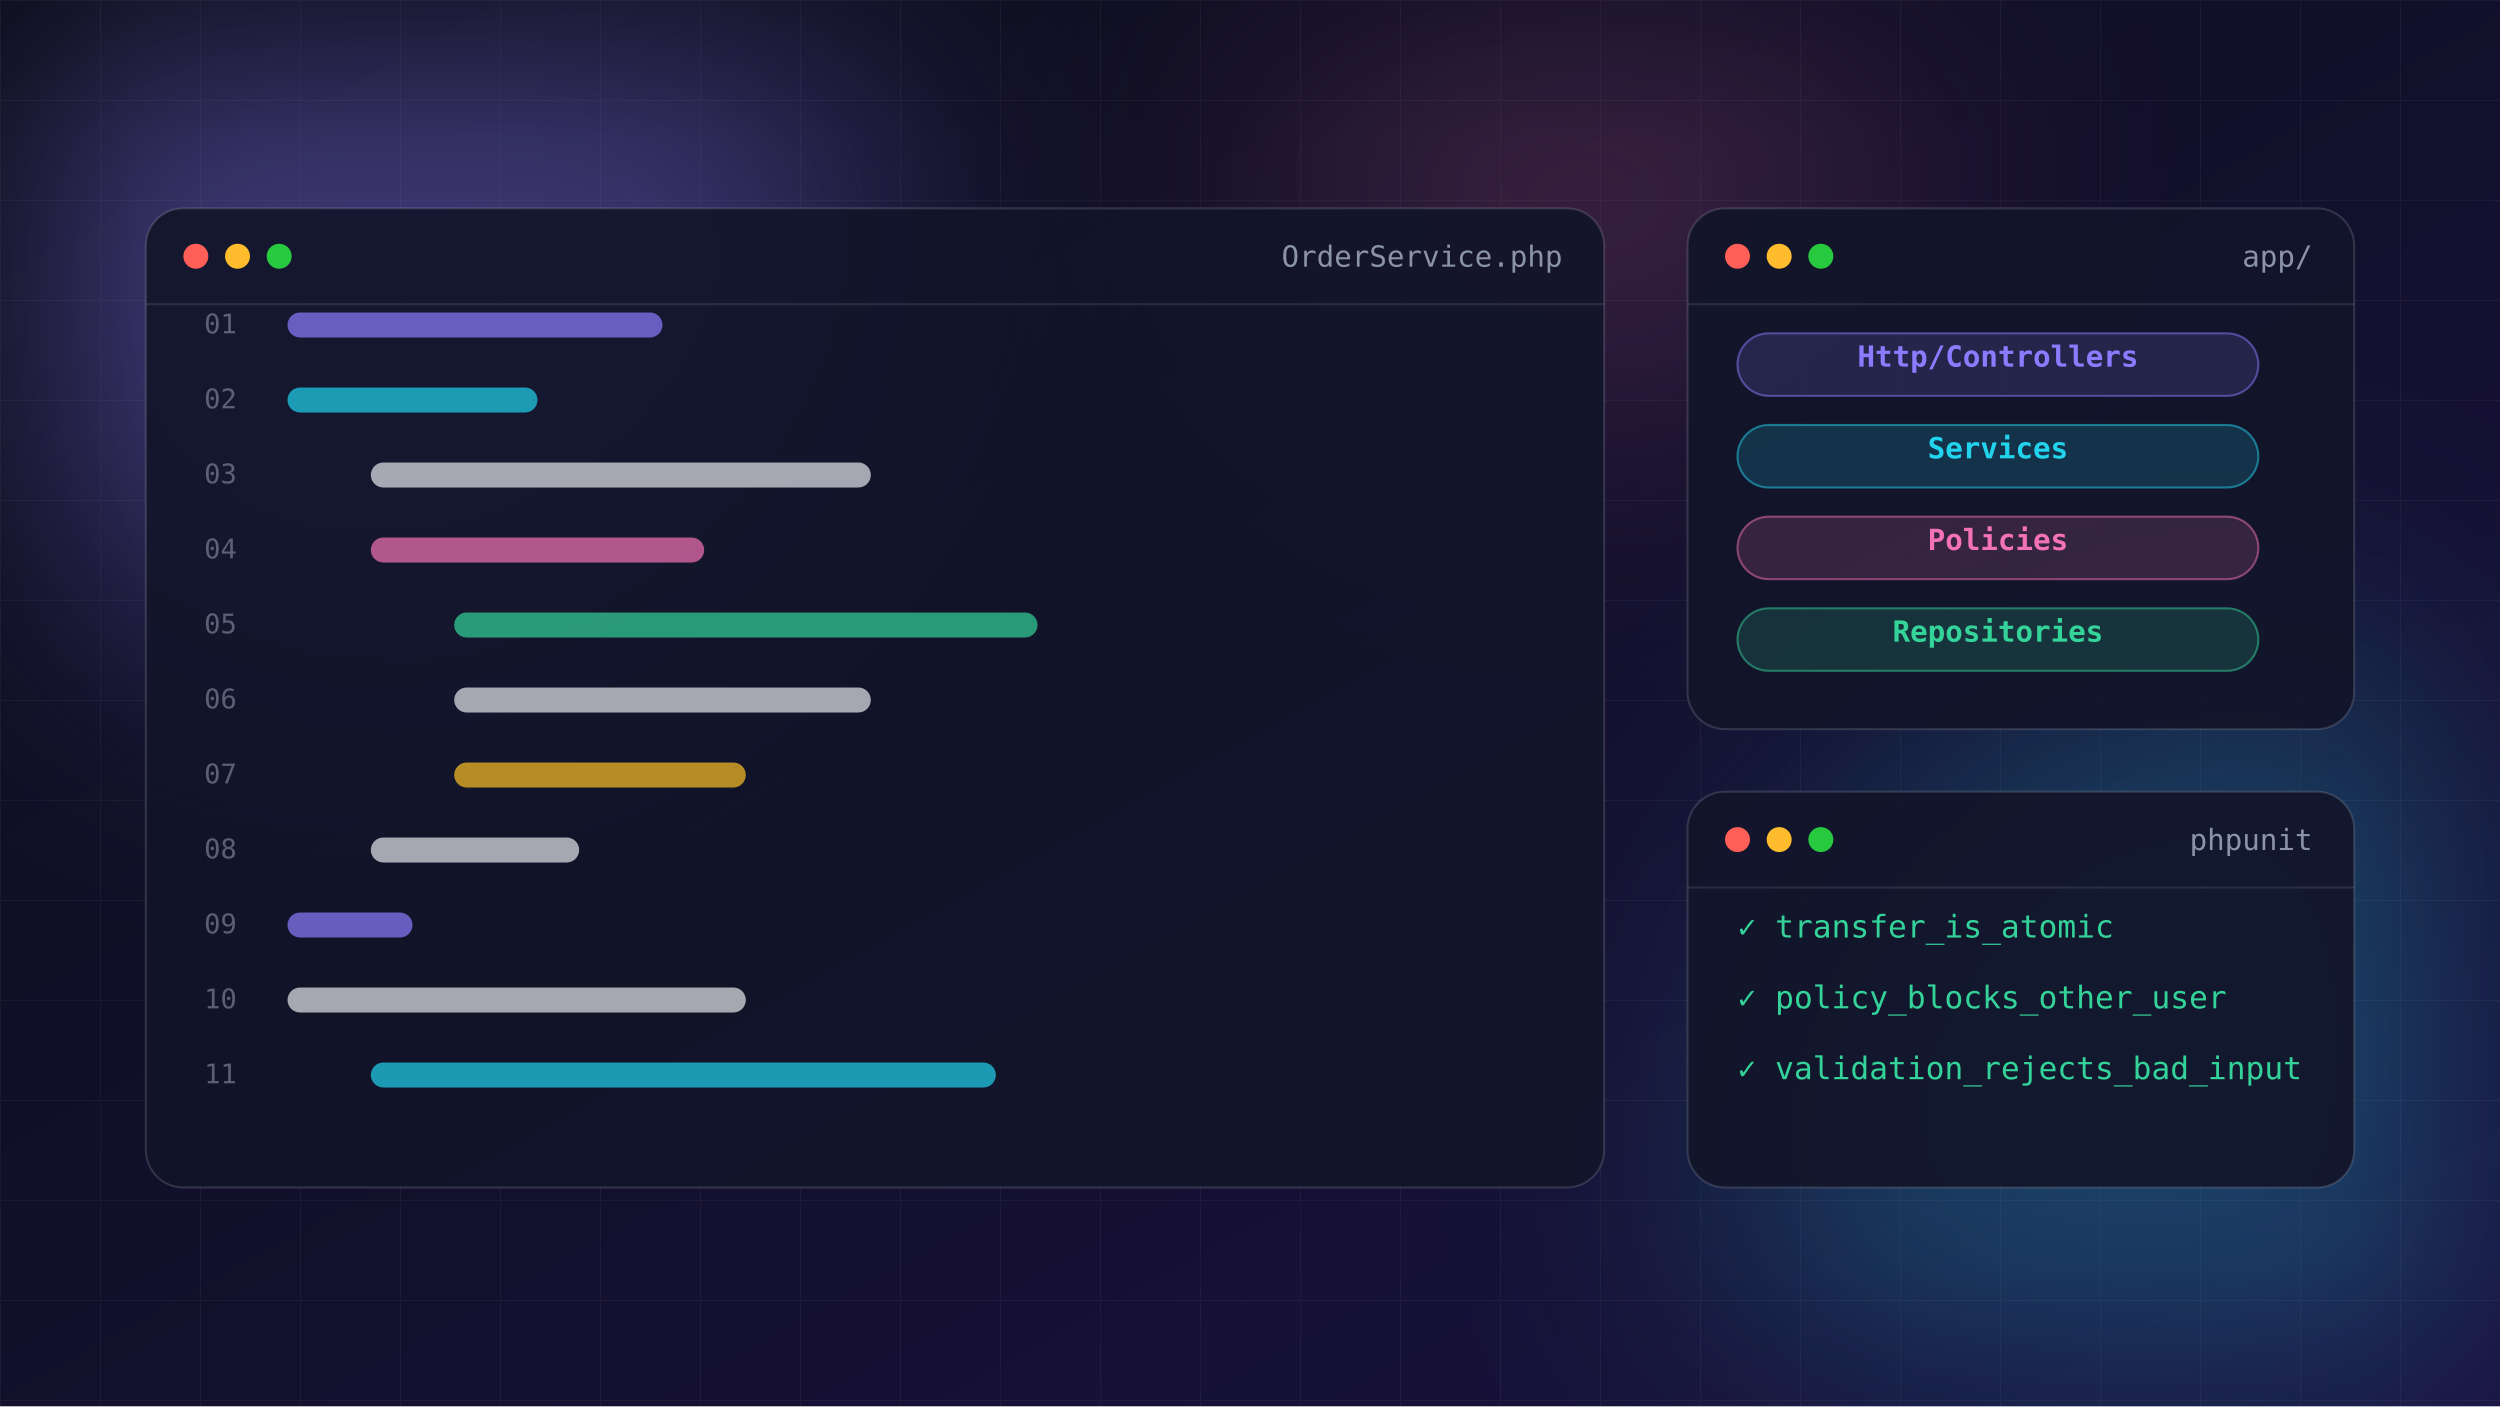
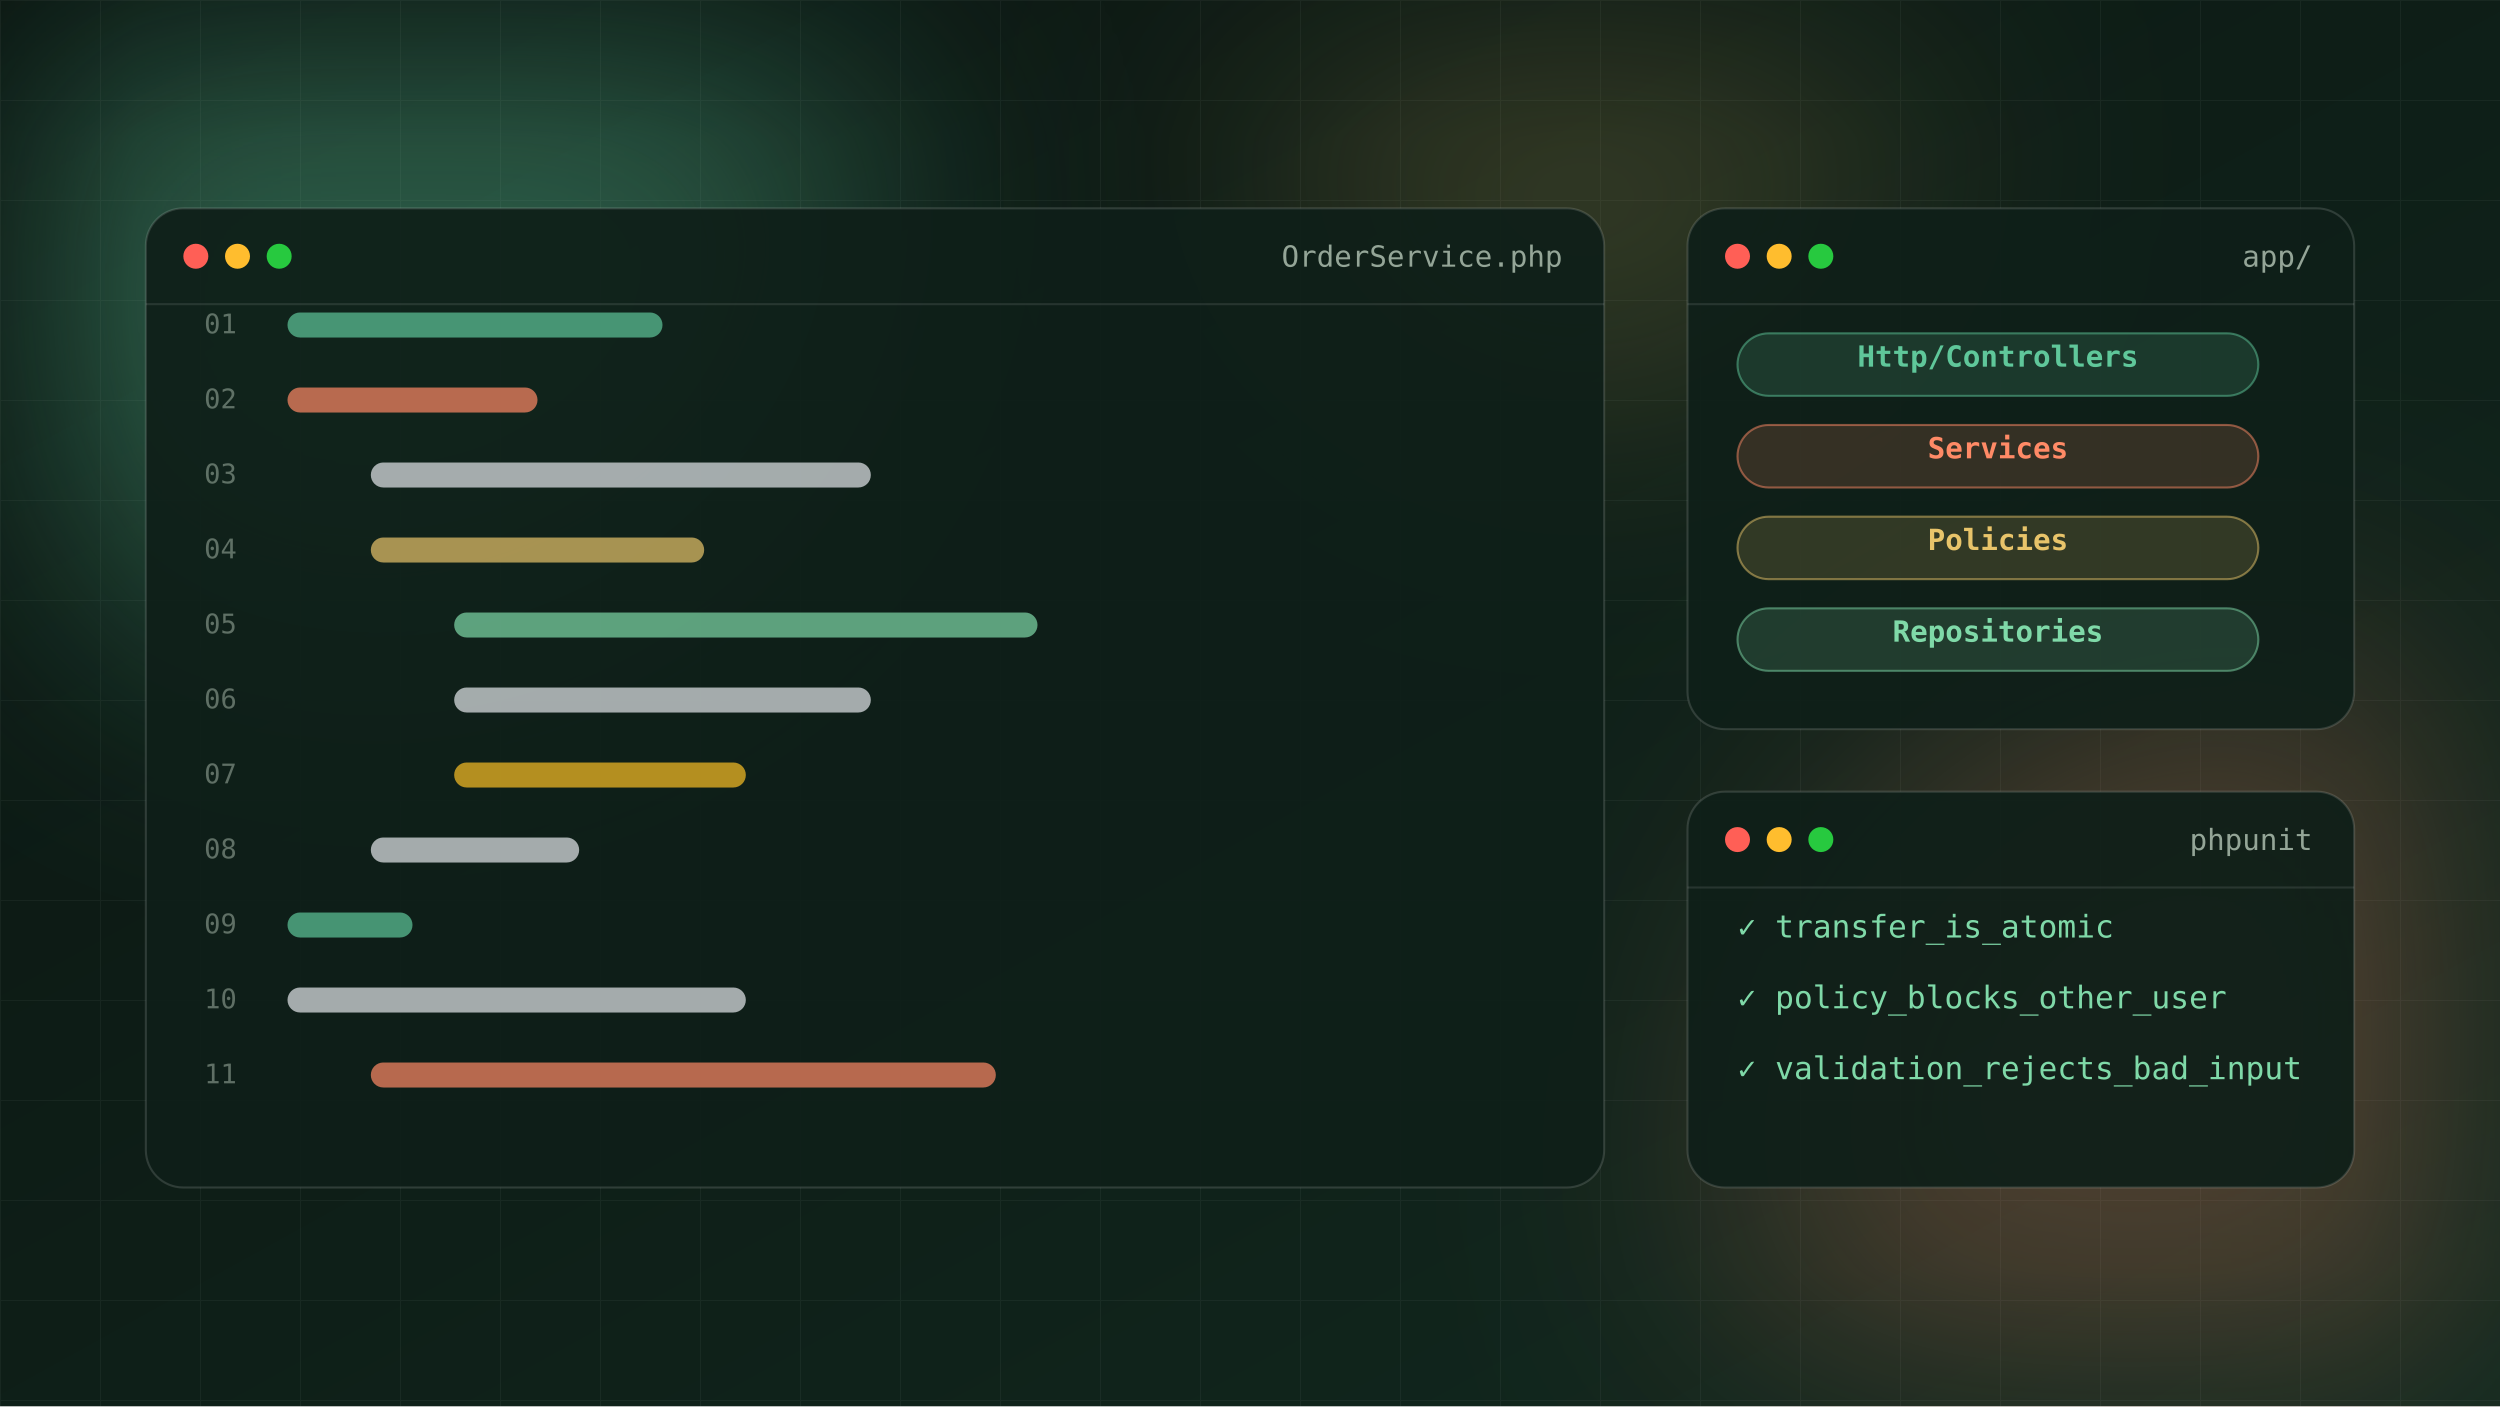
<svg xmlns="http://www.w3.org/2000/svg" viewBox="0 0 1200 675" width="1200" height="675" role="img">
  <defs>
    <linearGradient id="bg6" x1="0" y1="0" x2="1" y2="1">
-       <stop offset="0" stop-color="#0B0D18" />
-       <stop offset="1" stop-color="#1A1240" />
+       <stop offset="0" stop-color="#0a1410" />
+       <stop offset="1" stop-color="#12291f" />
    </linearGradient>
    <linearGradient id="gr6" x1="0" y1="0" x2="1" y2="0">
-       <stop offset="0" stop-color="#8B7CFF" />
-       <stop offset="0.55" stop-color="#22D3EE" />
-       <stop offset="1" stop-color="#F472B6" />
+       <stop offset="0" stop-color="#5fc79a" />
+       <stop offset="0.55" stop-color="#ff8a66" />
+       <stop offset="1" stop-color="#e8c46a" />
    </linearGradient>
    <filter id="bl6" x="-50%" y="-50%" width="200%" height="200%">
      <feGaussianBlur stdDeviation="70" />
    </filter>
    <pattern id="gd6" width="48" height="48" patternUnits="userSpaceOnUse">
      <path d="M48 0H0V48" fill="none" stroke="#fff" stroke-opacity="0.045" />
    </pattern>
  </defs>
  <rect width="1200" height="675" fill="url(#bg6)" />
  <rect width="1200" height="675" fill="url(#gd6)" />
-   <circle cx="180" cy="80" r="230" fill="#8B7CFF" opacity="0.38" filter="url(#bl6)" />
-   <circle cx="1080" cy="560" r="240" fill="#22D3EE" opacity="0.25" filter="url(#bl6)" />
-   <circle cx="760" cy="40" r="150" fill="#F472B6" opacity="0.2" filter="url(#bl6)" />
-   <rect x="70" y="100" width="700" height="470" rx="18" fill="#12152A" fill-opacity="0.92" stroke="#fff" stroke-opacity="0.14" />
+   <circle cx="180" cy="80" r="230" fill="#5fc79a" opacity="0.38" filter="url(#bl6)" />
+   <circle cx="1080" cy="560" r="240" fill="#ff8a66" opacity="0.25" filter="url(#bl6)" />
+   <circle cx="760" cy="40" r="150" fill="#e8c46a" opacity="0.2" filter="url(#bl6)" />
+   <rect x="70" y="100" width="700" height="470" rx="18" fill="#0f1f18" fill-opacity="0.92" stroke="#fff" stroke-opacity="0.14" />
  <path d="M70 146H770" stroke="#fff" stroke-opacity="0.1" />
  <circle cx="94" cy="123" r="6" fill="#FF5F56" />
  <circle cx="114" cy="123" r="6" fill="#FFBD2E" />
  <circle cx="134" cy="123" r="6" fill="#27C93F" />
-   <text x="750" y="128" font-family="ui-monospace, SFMono-Regular, Menlo, Consolas, monospace" font-size="14" font-weight="500" fill="#8B93A7" text-anchor="end" opacity="1">OrderService.php</text>
-   <text x="98" y="160" font-family="ui-monospace, SFMono-Regular, Menlo, Consolas, monospace" font-size="13" font-weight="500" fill="#8B93A7" text-anchor="start" opacity="0.6">01</text>
-   <rect x="138" y="150" width="180" height="12" rx="6.0" fill="#8B7CFF" fill-opacity="0.7" />
-   <text x="98" y="196" font-family="ui-monospace, SFMono-Regular, Menlo, Consolas, monospace" font-size="13" font-weight="500" fill="#8B93A7" text-anchor="start" opacity="0.6">02</text>
-   <rect x="138" y="186" width="120" height="12" rx="6.0" fill="#22D3EE" fill-opacity="0.7" />
-   <text x="98" y="232" font-family="ui-monospace, SFMono-Regular, Menlo, Consolas, monospace" font-size="13" font-weight="500" fill="#8B93A7" text-anchor="start" opacity="0.6">03</text>
+   <text x="750" y="128" font-family="ui-monospace, SFMono-Regular, Menlo, Consolas, monospace" font-size="14" font-weight="500" fill="#94a597" text-anchor="end" opacity="1">OrderService.php</text>
+   <text x="98" y="160" font-family="ui-monospace, SFMono-Regular, Menlo, Consolas, monospace" font-size="13" font-weight="500" fill="#94a597" text-anchor="start" opacity="0.6">01</text>
+   <rect x="138" y="150" width="180" height="12" rx="6.0" fill="#5fc79a" fill-opacity="0.7" />
+   <text x="98" y="196" font-family="ui-monospace, SFMono-Regular, Menlo, Consolas, monospace" font-size="13" font-weight="500" fill="#94a597" text-anchor="start" opacity="0.6">02</text>
+   <rect x="138" y="186" width="120" height="12" rx="6.0" fill="#ff8a66" fill-opacity="0.7" />
+   <text x="98" y="232" font-family="ui-monospace, SFMono-Regular, Menlo, Consolas, monospace" font-size="13" font-weight="500" fill="#94a597" text-anchor="start" opacity="0.6">03</text>
  <rect x="178" y="222" width="240" height="12" rx="6.0" fill="#E5E7EB" fill-opacity="0.7" />
-   <text x="98" y="268" font-family="ui-monospace, SFMono-Regular, Menlo, Consolas, monospace" font-size="13" font-weight="500" fill="#8B93A7" text-anchor="start" opacity="0.6">04</text>
-   <rect x="178" y="258" width="160" height="12" rx="6.0" fill="#F472B6" fill-opacity="0.7" />
-   <text x="98" y="304" font-family="ui-monospace, SFMono-Regular, Menlo, Consolas, monospace" font-size="13" font-weight="500" fill="#8B93A7" text-anchor="start" opacity="0.6">05</text>
-   <rect x="218" y="294" width="280" height="12" rx="6.0" fill="#34D399" fill-opacity="0.7" />
-   <text x="98" y="340" font-family="ui-monospace, SFMono-Regular, Menlo, Consolas, monospace" font-size="13" font-weight="500" fill="#8B93A7" text-anchor="start" opacity="0.6">06</text>
+   <text x="98" y="268" font-family="ui-monospace, SFMono-Regular, Menlo, Consolas, monospace" font-size="13" font-weight="500" fill="#94a597" text-anchor="start" opacity="0.6">04</text>
+   <rect x="178" y="258" width="160" height="12" rx="6.0" fill="#e8c46a" fill-opacity="0.7" />
+   <text x="98" y="304" font-family="ui-monospace, SFMono-Regular, Menlo, Consolas, monospace" font-size="13" font-weight="500" fill="#94a597" text-anchor="start" opacity="0.6">05</text>
+   <rect x="218" y="294" width="280" height="12" rx="6.0" fill="#7fd9a8" fill-opacity="0.7" />
+   <text x="98" y="340" font-family="ui-monospace, SFMono-Regular, Menlo, Consolas, monospace" font-size="13" font-weight="500" fill="#94a597" text-anchor="start" opacity="0.6">06</text>
  <rect x="218" y="330" width="200" height="12" rx="6.0" fill="#E5E7EB" fill-opacity="0.7" />
-   <text x="98" y="376" font-family="ui-monospace, SFMono-Regular, Menlo, Consolas, monospace" font-size="13" font-weight="500" fill="#8B93A7" text-anchor="start" opacity="0.6">07</text>
+   <text x="98" y="376" font-family="ui-monospace, SFMono-Regular, Menlo, Consolas, monospace" font-size="13" font-weight="500" fill="#94a597" text-anchor="start" opacity="0.6">07</text>
  <rect x="218" y="366" width="140" height="12" rx="6.0" fill="#FBBF24" fill-opacity="0.7" />
-   <text x="98" y="412" font-family="ui-monospace, SFMono-Regular, Menlo, Consolas, monospace" font-size="13" font-weight="500" fill="#8B93A7" text-anchor="start" opacity="0.6">08</text>
+   <text x="98" y="412" font-family="ui-monospace, SFMono-Regular, Menlo, Consolas, monospace" font-size="13" font-weight="500" fill="#94a597" text-anchor="start" opacity="0.6">08</text>
  <rect x="178" y="402" width="100" height="12" rx="6.0" fill="#E5E7EB" fill-opacity="0.7" />
-   <text x="98" y="448" font-family="ui-monospace, SFMono-Regular, Menlo, Consolas, monospace" font-size="13" font-weight="500" fill="#8B93A7" text-anchor="start" opacity="0.6">09</text>
-   <rect x="138" y="438" width="60" height="12" rx="6.0" fill="#8B7CFF" fill-opacity="0.7" />
-   <text x="98" y="484" font-family="ui-monospace, SFMono-Regular, Menlo, Consolas, monospace" font-size="13" font-weight="500" fill="#8B93A7" text-anchor="start" opacity="0.6">10</text>
+   <text x="98" y="448" font-family="ui-monospace, SFMono-Regular, Menlo, Consolas, monospace" font-size="13" font-weight="500" fill="#94a597" text-anchor="start" opacity="0.6">09</text>
+   <rect x="138" y="438" width="60" height="12" rx="6.0" fill="#5fc79a" fill-opacity="0.7" />
+   <text x="98" y="484" font-family="ui-monospace, SFMono-Regular, Menlo, Consolas, monospace" font-size="13" font-weight="500" fill="#94a597" text-anchor="start" opacity="0.6">10</text>
  <rect x="138" y="474" width="220" height="12" rx="6.0" fill="#E5E7EB" fill-opacity="0.7" />
-   <text x="98" y="520" font-family="ui-monospace, SFMono-Regular, Menlo, Consolas, monospace" font-size="13" font-weight="500" fill="#8B93A7" text-anchor="start" opacity="0.6">11</text>
-   <rect x="178" y="510" width="300" height="12" rx="6.0" fill="#22D3EE" fill-opacity="0.7" />
-   <rect x="810" y="100" width="320" height="250" rx="18" fill="#12152A" fill-opacity="0.92" stroke="#fff" stroke-opacity="0.14" />
+   <text x="98" y="520" font-family="ui-monospace, SFMono-Regular, Menlo, Consolas, monospace" font-size="13" font-weight="500" fill="#94a597" text-anchor="start" opacity="0.6">11</text>
+   <rect x="178" y="510" width="300" height="12" rx="6.0" fill="#ff8a66" fill-opacity="0.7" />
+   <rect x="810" y="100" width="320" height="250" rx="18" fill="#0f1f18" fill-opacity="0.92" stroke="#fff" stroke-opacity="0.14" />
  <path d="M810 146H1130" stroke="#fff" stroke-opacity="0.1" />
  <circle cx="834" cy="123" r="6" fill="#FF5F56" />
  <circle cx="854" cy="123" r="6" fill="#FFBD2E" />
  <circle cx="874" cy="123" r="6" fill="#27C93F" />
-   <text x="1110" y="128" font-family="ui-monospace, SFMono-Regular, Menlo, Consolas, monospace" font-size="14" font-weight="500" fill="#8B93A7" text-anchor="end" opacity="1">app/</text>
-   <rect x="834" y="160" width="250" height="30" rx="15.0" fill="#8B7CFF" fill-opacity="0.16" stroke="#8B7CFF" stroke-opacity="0.5" />
-   <text x="959.0" y="176" font-family="ui-monospace, SFMono-Regular, Menlo, Consolas, monospace" font-size="14" font-weight="600" fill="#8B7CFF" text-anchor="middle" opacity="1">Http/Controllers</text>
-   <rect x="834" y="204" width="250" height="30" rx="15.0" fill="#22D3EE" fill-opacity="0.16" stroke="#22D3EE" stroke-opacity="0.5" />
-   <text x="959.0" y="220" font-family="ui-monospace, SFMono-Regular, Menlo, Consolas, monospace" font-size="14" font-weight="600" fill="#22D3EE" text-anchor="middle" opacity="1">Services</text>
-   <rect x="834" y="248" width="250" height="30" rx="15.0" fill="#F472B6" fill-opacity="0.16" stroke="#F472B6" stroke-opacity="0.5" />
-   <text x="959.0" y="264" font-family="ui-monospace, SFMono-Regular, Menlo, Consolas, monospace" font-size="14" font-weight="600" fill="#F472B6" text-anchor="middle" opacity="1">Policies</text>
-   <rect x="834" y="292" width="250" height="30" rx="15.0" fill="#34D399" fill-opacity="0.16" stroke="#34D399" stroke-opacity="0.5" />
-   <text x="959.0" y="308" font-family="ui-monospace, SFMono-Regular, Menlo, Consolas, monospace" font-size="14" font-weight="600" fill="#34D399" text-anchor="middle" opacity="1">Repositories</text>
-   <rect x="810" y="380" width="320" height="190" rx="18" fill="#12152A" fill-opacity="0.92" stroke="#fff" stroke-opacity="0.14" />
+   <text x="1110" y="128" font-family="ui-monospace, SFMono-Regular, Menlo, Consolas, monospace" font-size="14" font-weight="500" fill="#94a597" text-anchor="end" opacity="1">app/</text>
+   <rect x="834" y="160" width="250" height="30" rx="15.0" fill="#5fc79a" fill-opacity="0.16" stroke="#5fc79a" stroke-opacity="0.5" />
+   <text x="959.0" y="176" font-family="ui-monospace, SFMono-Regular, Menlo, Consolas, monospace" font-size="14" font-weight="600" fill="#5fc79a" text-anchor="middle" opacity="1">Http/Controllers</text>
+   <rect x="834" y="204" width="250" height="30" rx="15.0" fill="#ff8a66" fill-opacity="0.16" stroke="#ff8a66" stroke-opacity="0.5" />
+   <text x="959.0" y="220" font-family="ui-monospace, SFMono-Regular, Menlo, Consolas, monospace" font-size="14" font-weight="600" fill="#ff8a66" text-anchor="middle" opacity="1">Services</text>
+   <rect x="834" y="248" width="250" height="30" rx="15.0" fill="#e8c46a" fill-opacity="0.16" stroke="#e8c46a" stroke-opacity="0.5" />
+   <text x="959.0" y="264" font-family="ui-monospace, SFMono-Regular, Menlo, Consolas, monospace" font-size="14" font-weight="600" fill="#e8c46a" text-anchor="middle" opacity="1">Policies</text>
+   <rect x="834" y="292" width="250" height="30" rx="15.0" fill="#7fd9a8" fill-opacity="0.16" stroke="#7fd9a8" stroke-opacity="0.5" />
+   <text x="959.0" y="308" font-family="ui-monospace, SFMono-Regular, Menlo, Consolas, monospace" font-size="14" font-weight="600" fill="#7fd9a8" text-anchor="middle" opacity="1">Repositories</text>
+   <rect x="810" y="380" width="320" height="190" rx="18" fill="#0f1f18" fill-opacity="0.92" stroke="#fff" stroke-opacity="0.14" />
  <path d="M810 426H1130" stroke="#fff" stroke-opacity="0.1" />
  <circle cx="834" cy="403" r="6" fill="#FF5F56" />
  <circle cx="854" cy="403" r="6" fill="#FFBD2E" />
  <circle cx="874" cy="403" r="6" fill="#27C93F" />
-   <text x="1110" y="408" font-family="ui-monospace, SFMono-Regular, Menlo, Consolas, monospace" font-size="14" font-weight="500" fill="#8B93A7" text-anchor="end" opacity="1">phpunit</text>
-   <text x="834" y="450" font-family="ui-monospace, SFMono-Regular, Menlo, Consolas, monospace" font-size="15" font-weight="500" fill="#34D399" text-anchor="start" opacity="1">✓ transfer_is_atomic</text>
-   <text x="834" y="484" font-family="ui-monospace, SFMono-Regular, Menlo, Consolas, monospace" font-size="15" font-weight="500" fill="#34D399" text-anchor="start" opacity="1">✓ policy_blocks_other_user</text>
-   <text x="834" y="518" font-family="ui-monospace, SFMono-Regular, Menlo, Consolas, monospace" font-size="15" font-weight="500" fill="#34D399" text-anchor="start" opacity="1">✓ validation_rejects_bad_input</text>
+   <text x="1110" y="408" font-family="ui-monospace, SFMono-Regular, Menlo, Consolas, monospace" font-size="14" font-weight="500" fill="#94a597" text-anchor="end" opacity="1">phpunit</text>
+   <text x="834" y="450" font-family="ui-monospace, SFMono-Regular, Menlo, Consolas, monospace" font-size="15" font-weight="500" fill="#7fd9a8" text-anchor="start" opacity="1">✓ transfer_is_atomic</text>
+   <text x="834" y="484" font-family="ui-monospace, SFMono-Regular, Menlo, Consolas, monospace" font-size="15" font-weight="500" fill="#7fd9a8" text-anchor="start" opacity="1">✓ policy_blocks_other_user</text>
+   <text x="834" y="518" font-family="ui-monospace, SFMono-Regular, Menlo, Consolas, monospace" font-size="15" font-weight="500" fill="#7fd9a8" text-anchor="start" opacity="1">✓ validation_rejects_bad_input</text>
</svg>
